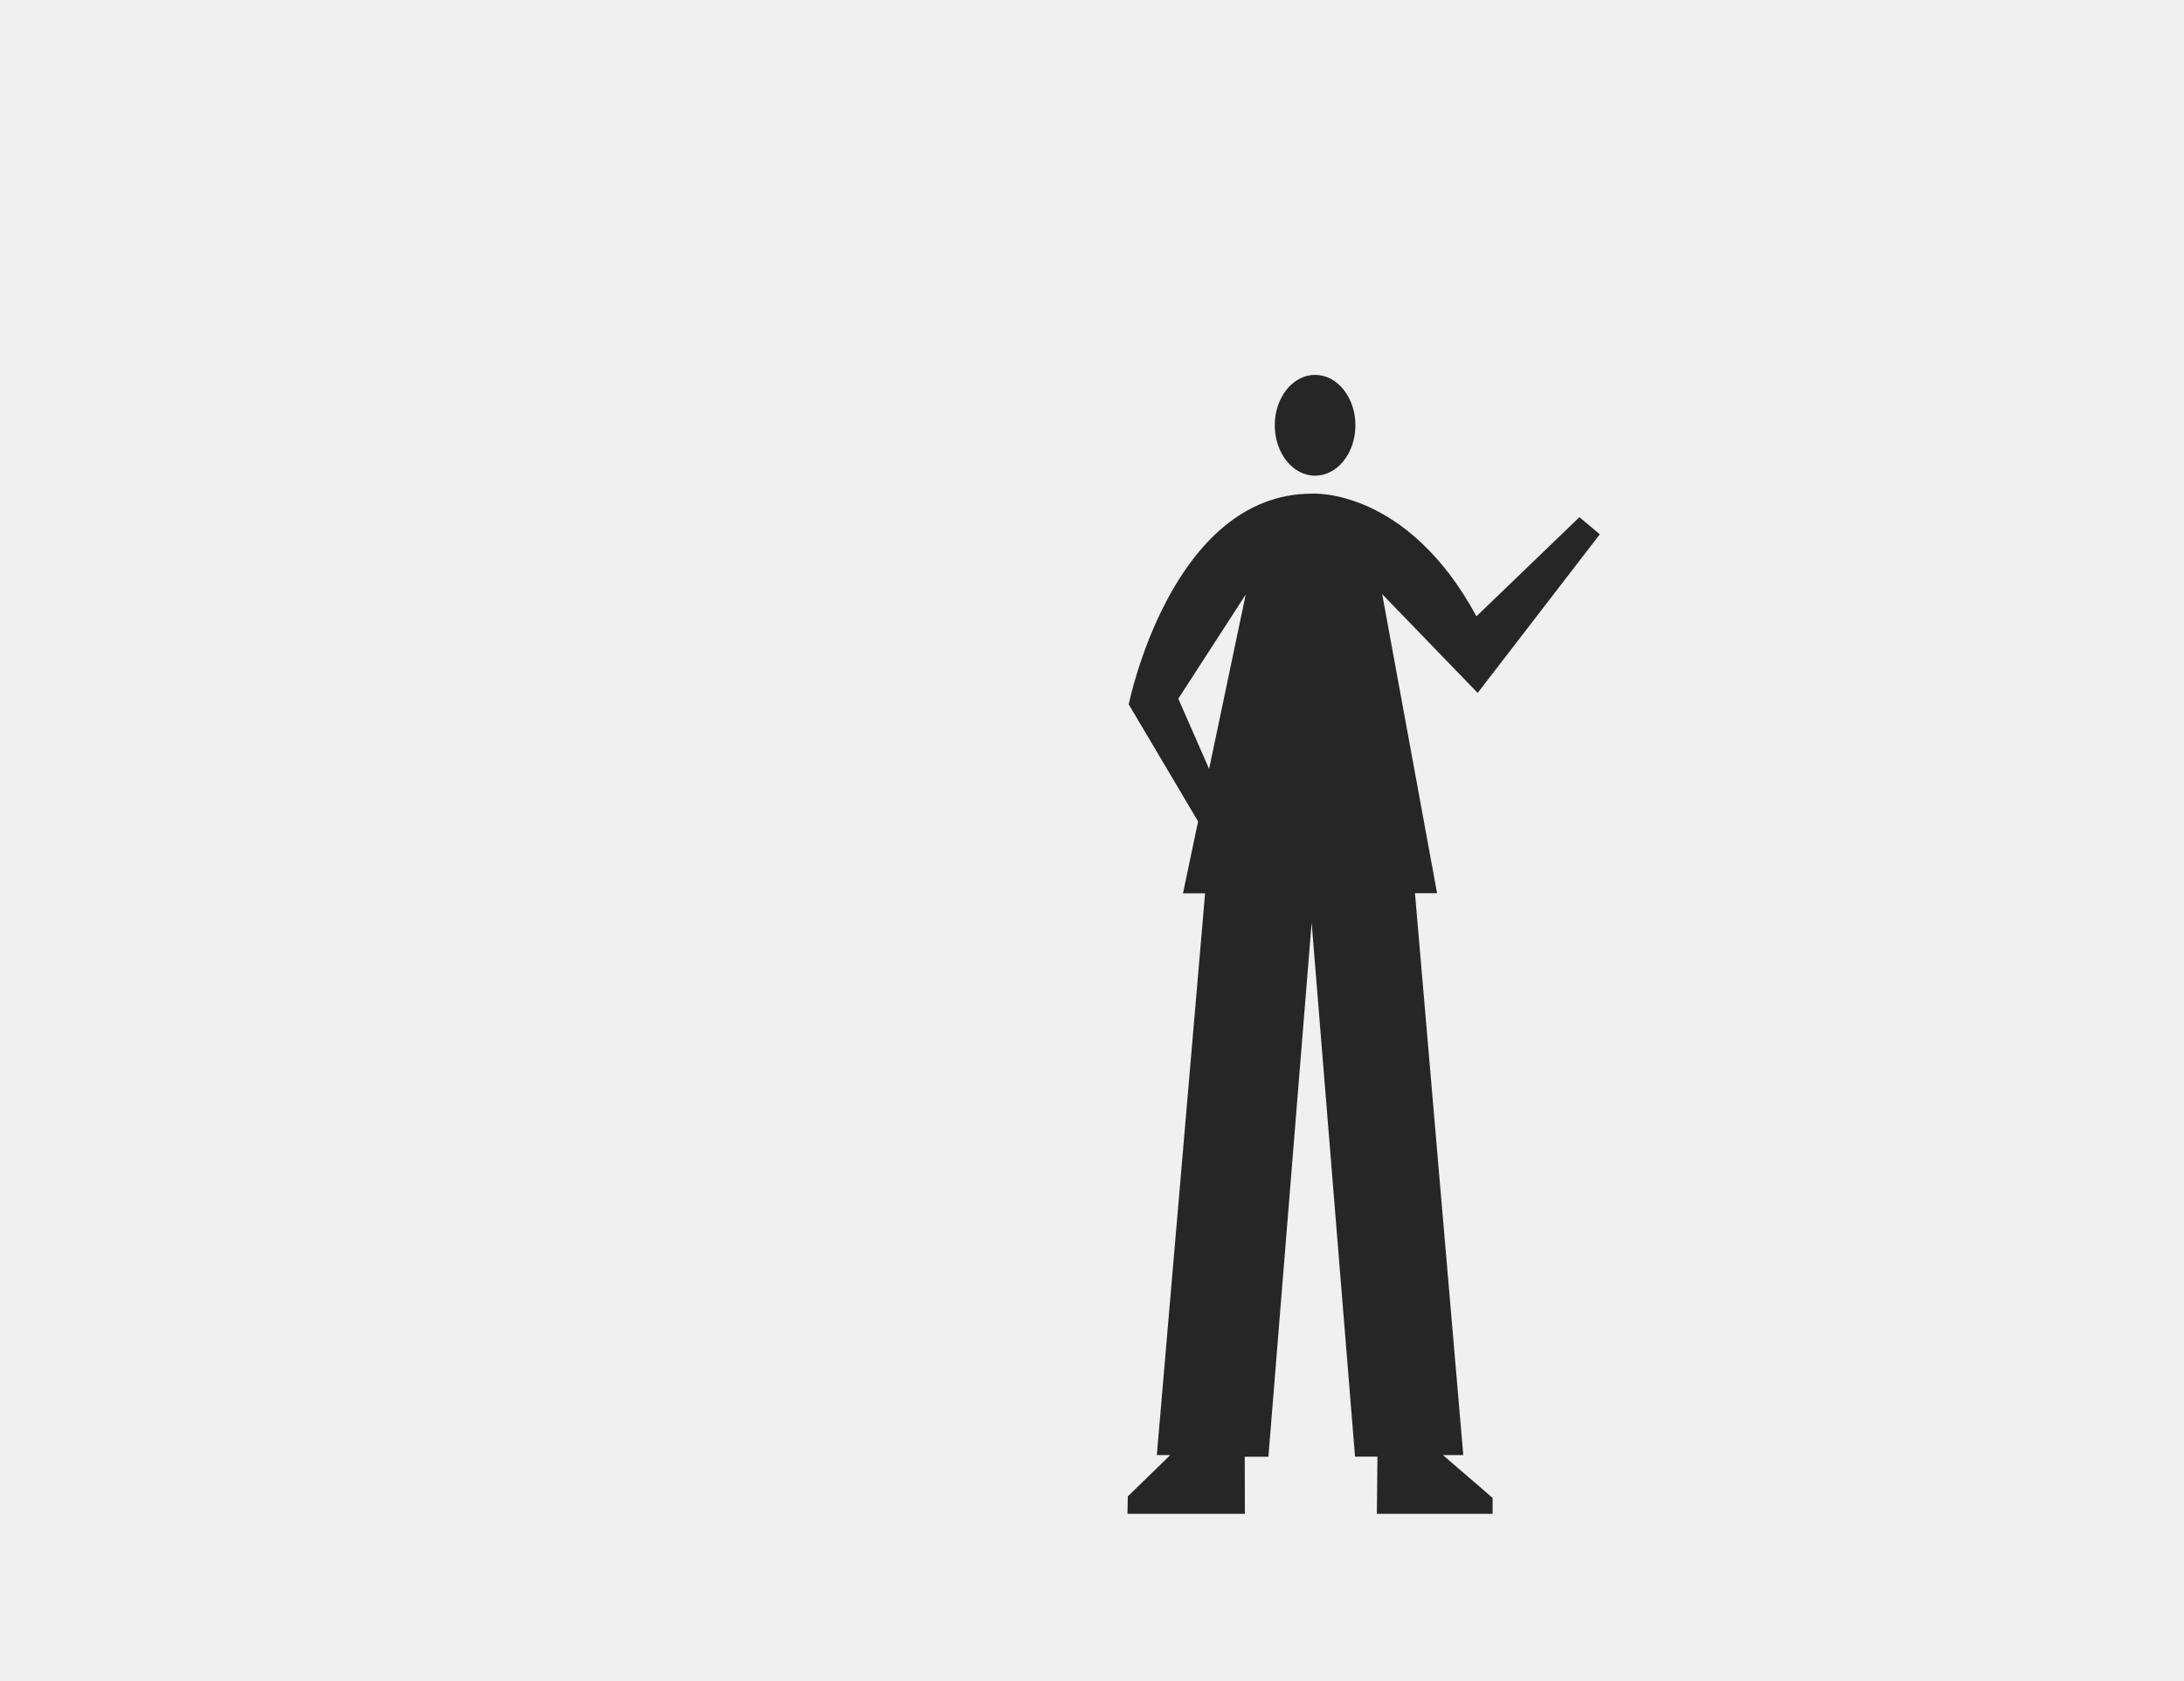
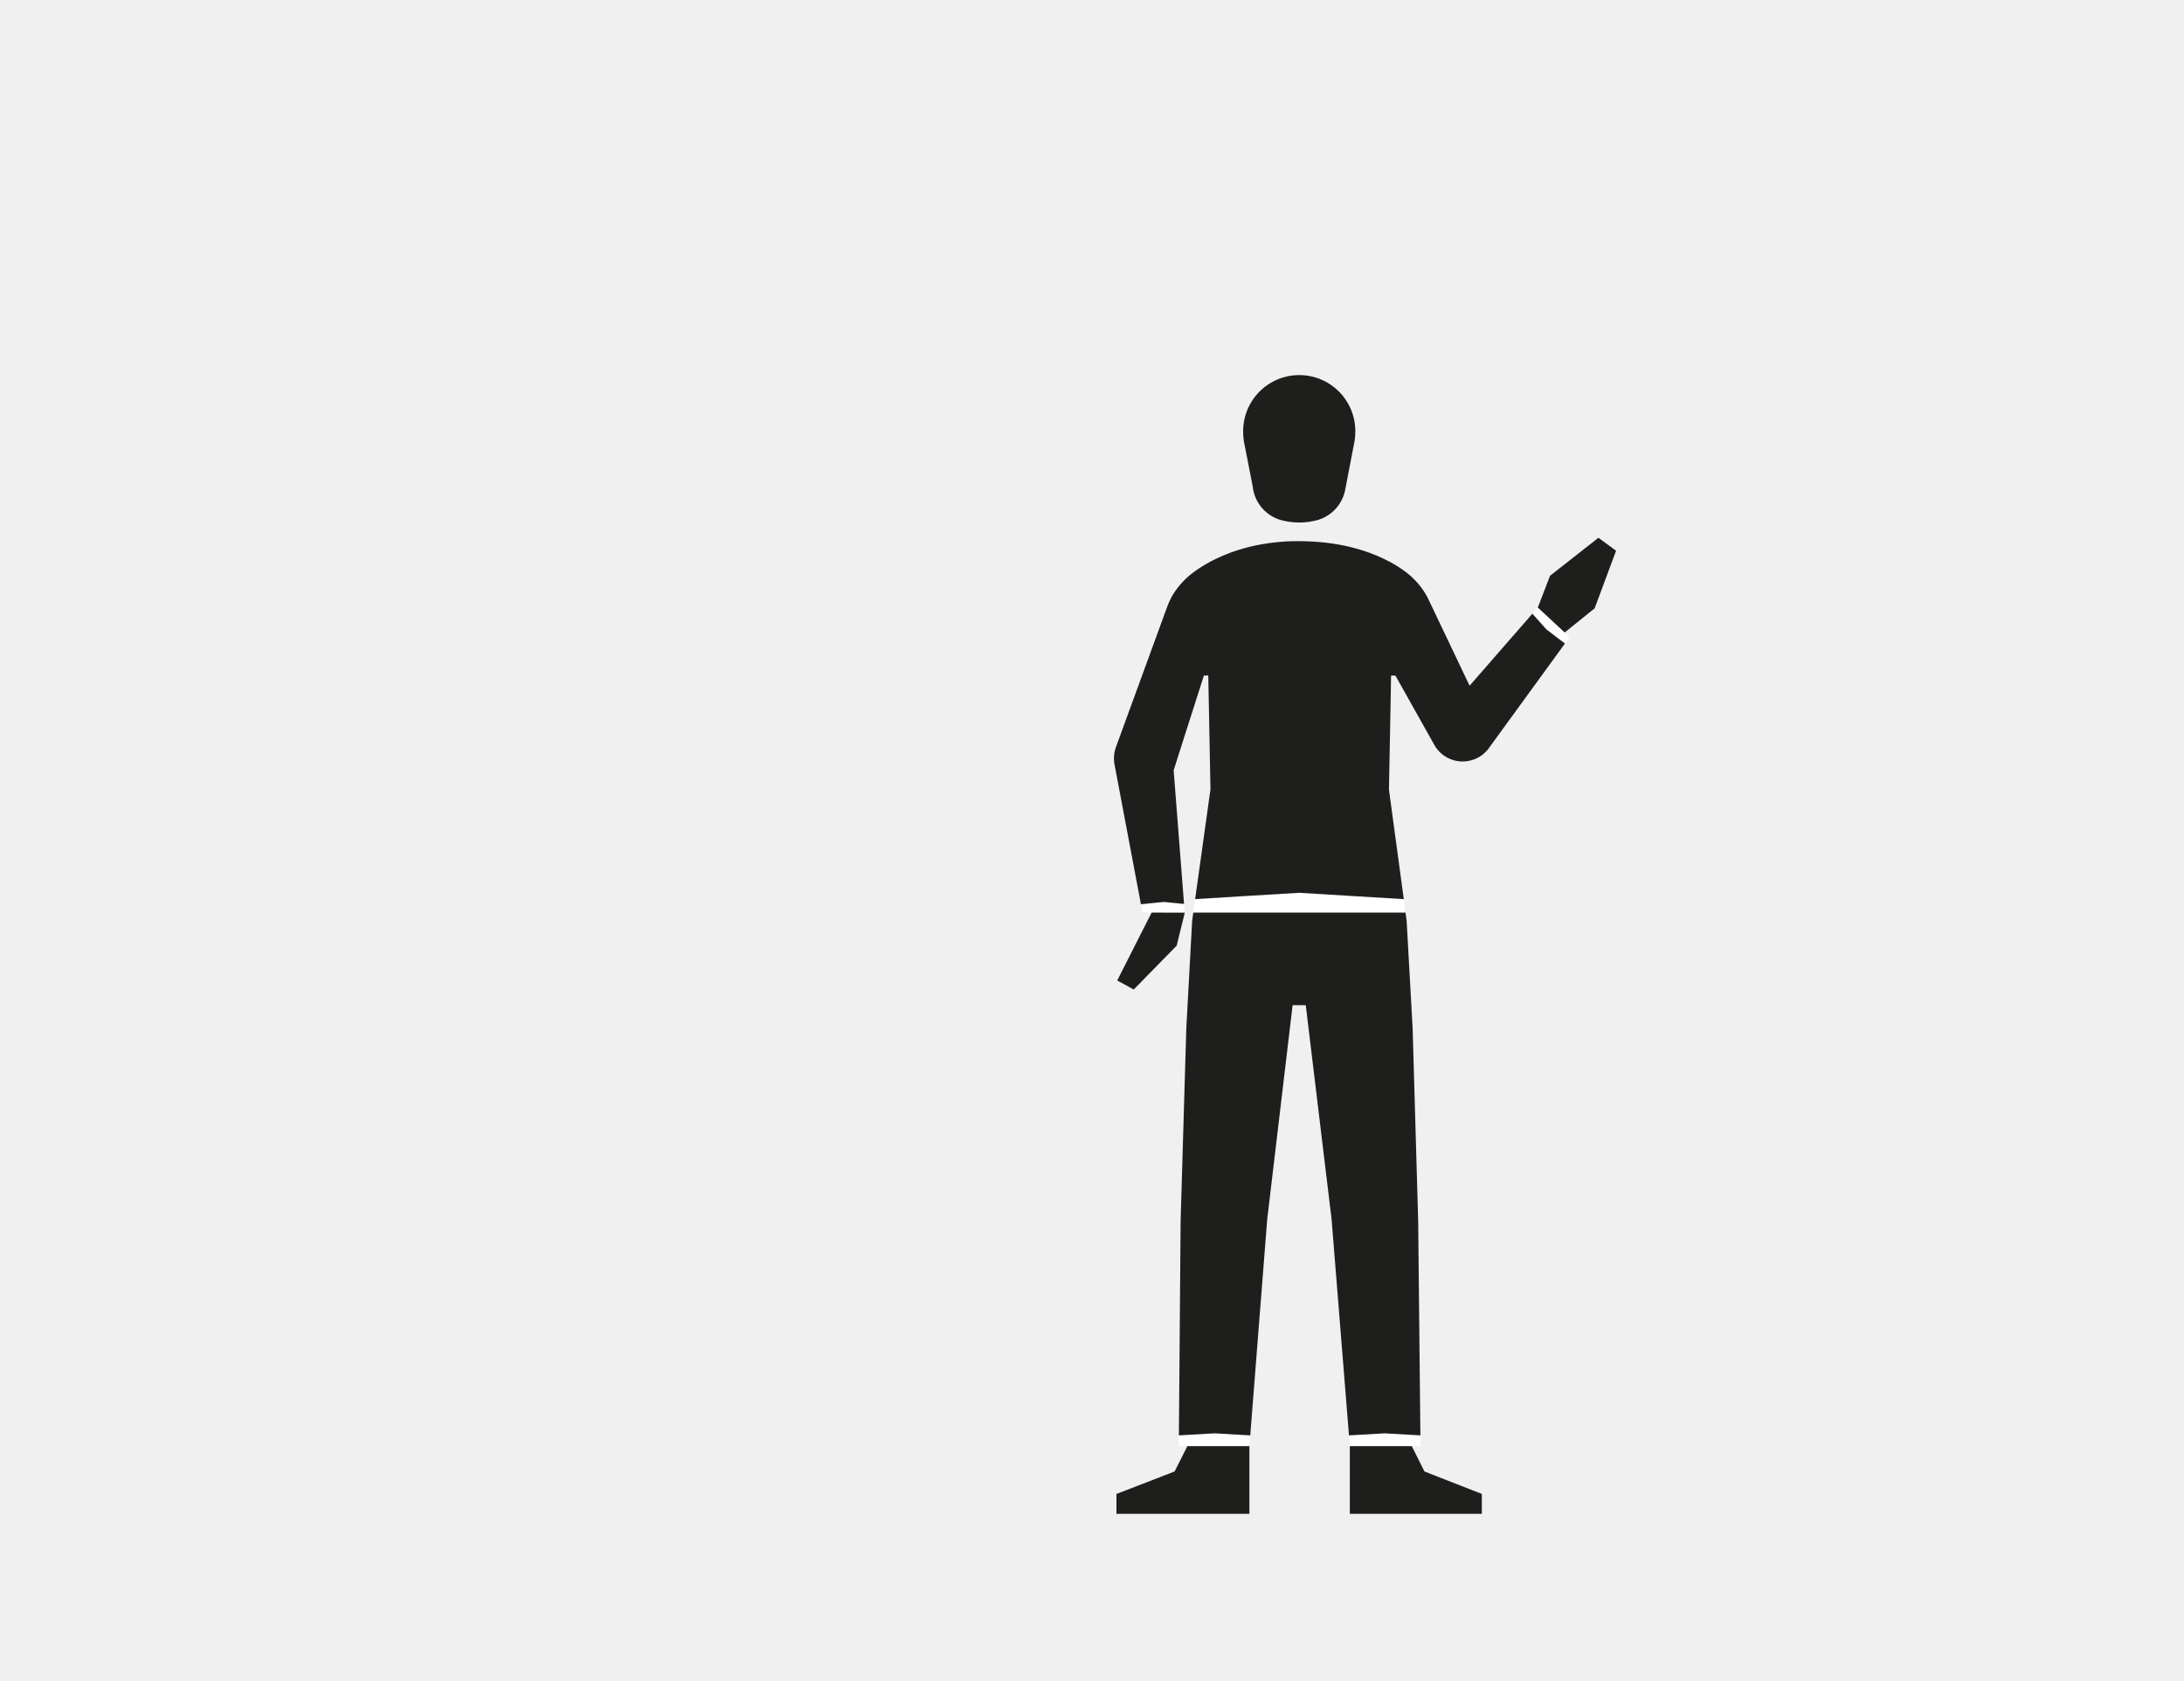
- <svg xmlns="http://www.w3.org/2000/svg" id="Capa_1" data-name="Capa 1" viewBox="0 0 1300 1000">
+ <svg xmlns="http://www.w3.org/2000/svg" id="Capa_3" data-name="Capa 3" viewBox="0 0 1300 1000">
  <defs>
-     <style>.cls-1{fill:#262626;}</style>
+     <style>.cls-1{fill:#fff;}.cls-2{fill:#1e1e1c;}</style>
  </defs>
-   <path class="cls-1" d="M780.74,549.16,755,867l-14.08,0L741,901H671.13l.18-10.38L696.59,866h-8l28.72-334.31-13.15,0L741.5,353.86l-40.13,62L720,458.31l-6.14,31.77-42-70.87S697.11,293.8,781,293.8c0,0,56.23-3.78,97.85,73l61.28-59L952.28,318,879.56,412.4l-56.83-58.79,32.67,178H842.25L871,866H858.85l29.61,25.5V901H819.57l.33-34.07-13.34,0Z" />
-   <ellipse class="cls-1" cx="782.79" cy="253.11" rx="24" ry="30" />
+   <polygon class="cls-1" points="744.2 854.29 743.69 860.71 743.69 860.72 709.09 860.71 706.78 860.7 706.78 860.71 701.66 860.71 701.72 854.28 723 853.07 744.2 854.29" />
+   <polygon class="cls-1" points="803.47 860.72 838.07 860.71 840.36 860.7 840.36 860.71 845.53 860.71 845.46 854.28 824.18 853.07 802.96 854.29 803.47 860.62 803.47 860.71 803.47 860.71 803.47 860.72" />
+   <path class="cls-1" d="M836.61,543.16H710.29l0-.11,1.08-7.7c3.46-.27,62-3.77,62-3.77l62.2,3.78,1,7.69Z" />
+   <polygon class="cls-1" points="705.18 542.97 705.18 542.96 704.81 538.11 704.5 538.08 692.77 536.91 688.41 537.36 679.16 538.31 680.06 543.17 685.47 543.17 685.48 543.17 705.18 543.18 705.18 543.17 705.19 543.11 705.19 543.1 705.18 542.97" />
+   <polygon class="cls-1" points="931.35 376.43 931.36 376.42 915.35 361.57 912.13 365.27 915.54 369.09 916.1 369.72 920.45 374.58 925.89 378.74 928.09 380.41 931.52 383.03 934.32 379.18 931.35 376.43" />
+   <path class="cls-2" d="M806.72,257.21a32.72,32.72,0,0,1-.39,5.07h0l-.5,2.59-4.93,25.65-.35,1.78a23.39,23.39,0,0,1-16.08,17.16h0a41.32,41.32,0,0,1-22.28,0h0a23.4,23.4,0,0,1-16.56-20.1l-4.78-24.44-.5-2.54,0-.08a34.2,34.2,0,0,1-.38-5.1,33.39,33.39,0,1,1,66.77,0Z" />
+   <path class="cls-2" d="M740.35,262.39l.5,2.54C740.65,264.1,740.48,263.25,740.35,262.39Z" />
+   <path class="cls-2" d="M806.33,262.29c-.13.88-.3,1.74-.5,2.59Z" />
+   <polygon class="cls-2" points="845.47 854.28 845.46 854.28 824.18 853.07 802.96 854.29 792.62 725.76 777.24 598.26 777.24 598.25 769.41 598.24 769.41 598.25 767.62 613.38 754.29 725.76 744.2 854.29 723 853.07 701.72 854.28 702.75 726.65 706.13 612.18 709.41 551.62 709.6 548.14 710.29 543.16 836.62 543.16 837.29 548.14 840.86 612.18 844.15 726.65 844.15 726.66 845.47 854.28" />
+   <polygon class="cls-2" points="743.69 860.72 743.69 901 664.55 901 664.55 889.16 691.51 878.73 699.16 875.77 701.58 871 701.58 870.99 706.78 860.71 706.78 860.71 706.78 860.7 709.09 860.71 743.69 860.72" />
+   <polygon class="cls-2" points="705.23 543.18 700.79 561.24 700.42 562.79 674.83 588.94 665.02 583.54 679.98 554.01 685.48 543.17 705.18 543.18 705.23 543.18" />
+   <polygon class="cls-2" points="882.05 889.16 882.05 901 803.47 901 803.47 860.72 838.07 860.71 840.36 860.7 840.36 860.71 845.65 871.29 845.65 871.3 847.89 875.77 858.17 879.8 882.05 889.16" />
+   <path class="cls-2" d="M928.09,380.41l-2.2-1.67-5.44-4.16-4.35-4.86-.56-.63-3.41-3.82h0l-37.37,42.85-24-50.37-.06-.12-.57-1.18-.07-.17-.29-.56-.29-.55c-.16-.31-.32-.61-.5-.91s-.29-.52-.45-.77-.26-.45-.4-.66-.36-.59-.55-.87a43,43,0,0,0-7-8.31h0l-.13-.12c0-.06-.14-.14-.23-.23l-.35-.32c-.39-.36-1-.86-1.7-1.45l-.2-.17-.42-.33-.46-.35c-.62-.49-1.33-1-2.14-1.58l-1.26-.87-.69-.44c-.23-.16-.47-.31-.71-.46l-.75-.47-.78-.48-.82-.48-.84-.5-1.8-1-1-.5-1-.5c-.33-.17-.67-.34-1-.5s-.69-.35-1-.51l-1-.45c-.71-.33-1.44-.65-2.2-1-.26-.11-.52-.23-.79-.33-1.38-.58-2.83-1.15-4.37-1.7-.86-.32-1.76-.63-2.69-.93s-1.86-.6-2.83-.89-2.13-.62-3.23-.91c-.93-.25-1.87-.49-2.84-.72l-1.61-.37-1.23-.27c-1.24-.26-2.51-.51-3.81-.74-2.32-.41-4.72-.76-7.23-1.06q-1.87-.21-3.84-.39c-1.3-.11-2.63-.21-4-.29-2.71-.16-5.51-.25-8.41-.25l-1.83,0-1.8,0c-.67,0-1.34,0-2,.07-2,.07-3.91.2-5.79.37-.83.06-1.66.15-2.48.23-1.06.11-2.1.24-3.13.38l-1.54.22-1.51.23c-.5.07-1,.16-1.48.24-.66.12-1.32.23-2,.36h0l-1.69.33-2,.43c-.54.11-1.06.24-1.58.37l-1.14.27-2.23.59-.82.22c-.81.23-1.6.46-2.39.71-1,.3-1.89.6-2.8.91l-1.36.46-1.32.48c-.86.32-1.71.65-2.54,1l-.74.31c-.28.1-.56.22-.83.34-.69.28-1.35.57-2,.86a88.46,88.46,0,0,0-10.43,5.5l-.62.39-.73.46-.7.46-.66.44c-.21.15-.42.3-.63.43l-.6.43c-.2.13-.39.27-.58.41l-.85.62c-.24.17-.46.35-.67.52l-.76.58-.12.1-.75.62c-.24.18-.44.37-.64.54l-.5.44a4.87,4.87,0,0,0-.39.36h0l-.16.14c-.09.09-.17.16-.22.22l-.09.08-.46.43-.45.43-.89.89a43.43,43.43,0,0,0-4,4.76c-.25.34-.49.68-.72,1-.48.69-.93,1.39-1.37,2.11s-.82,1.4-1.2,2.13a.8.8,0,0,0-.08.16,42.58,42.58,0,0,0-2,4.51l-.06.17-.38,1-30.16,82.57-.09.25h0c-.09.26-.19.52-.27.78-.17.53-.32,1.08-.45,1.63s-.22,1.09-.3,1.65c0,.14,0,.3-.05.45a19.16,19.16,0,0,0,0,4.54l.06.43a.19.19,0,0,0,0,.08l.3,1.58,15.58,82.42,9.25-.95,4.36-.44,11.73,1.16.31,0-5.95-76.59-.23-2.91.07-.22,1.33-4.16,1.56-4.9,3.5-11,8-25,3.54-11.12h2.61l.28,14.3.72,37.66.09,4.47.22,11.29h0l-9.13,65.35h0c3.46-.27,62-3.77,62-3.77l62.2,3.78h0L826.76,470h0l.18-9.71.12-6.06.73-38.61L828,402.1h2.61l1.5,2.66,3.65,6.5,17.73,31.6.18.33h0a19.32,19.32,0,0,0,19,9.91l1-.13c.65-.11,1.29-.25,1.91-.41.31-.08.62-.18.92-.28s.61-.2.9-.3c.56-.22,1.11-.45,1.64-.7.32-.16.63-.33.94-.5s.54-.3.81-.47A19.66,19.66,0,0,0,885.7,446l.07-.09,1-1.4L931.52,383ZM835,403.52a1.64,1.64,0,0,0,0-.23l0,.23Z" />
+   <polygon class="cls-2" points="961.95 327.77 961.95 327.78 949.18 362.07 942.35 367.57 941.88 367.95 931.37 376.43 931.36 376.42 915.37 361.59 922.65 342.67 922.66 342.66 951.44 320.08 951.45 320.08 961.95 327.77" />
</svg>
